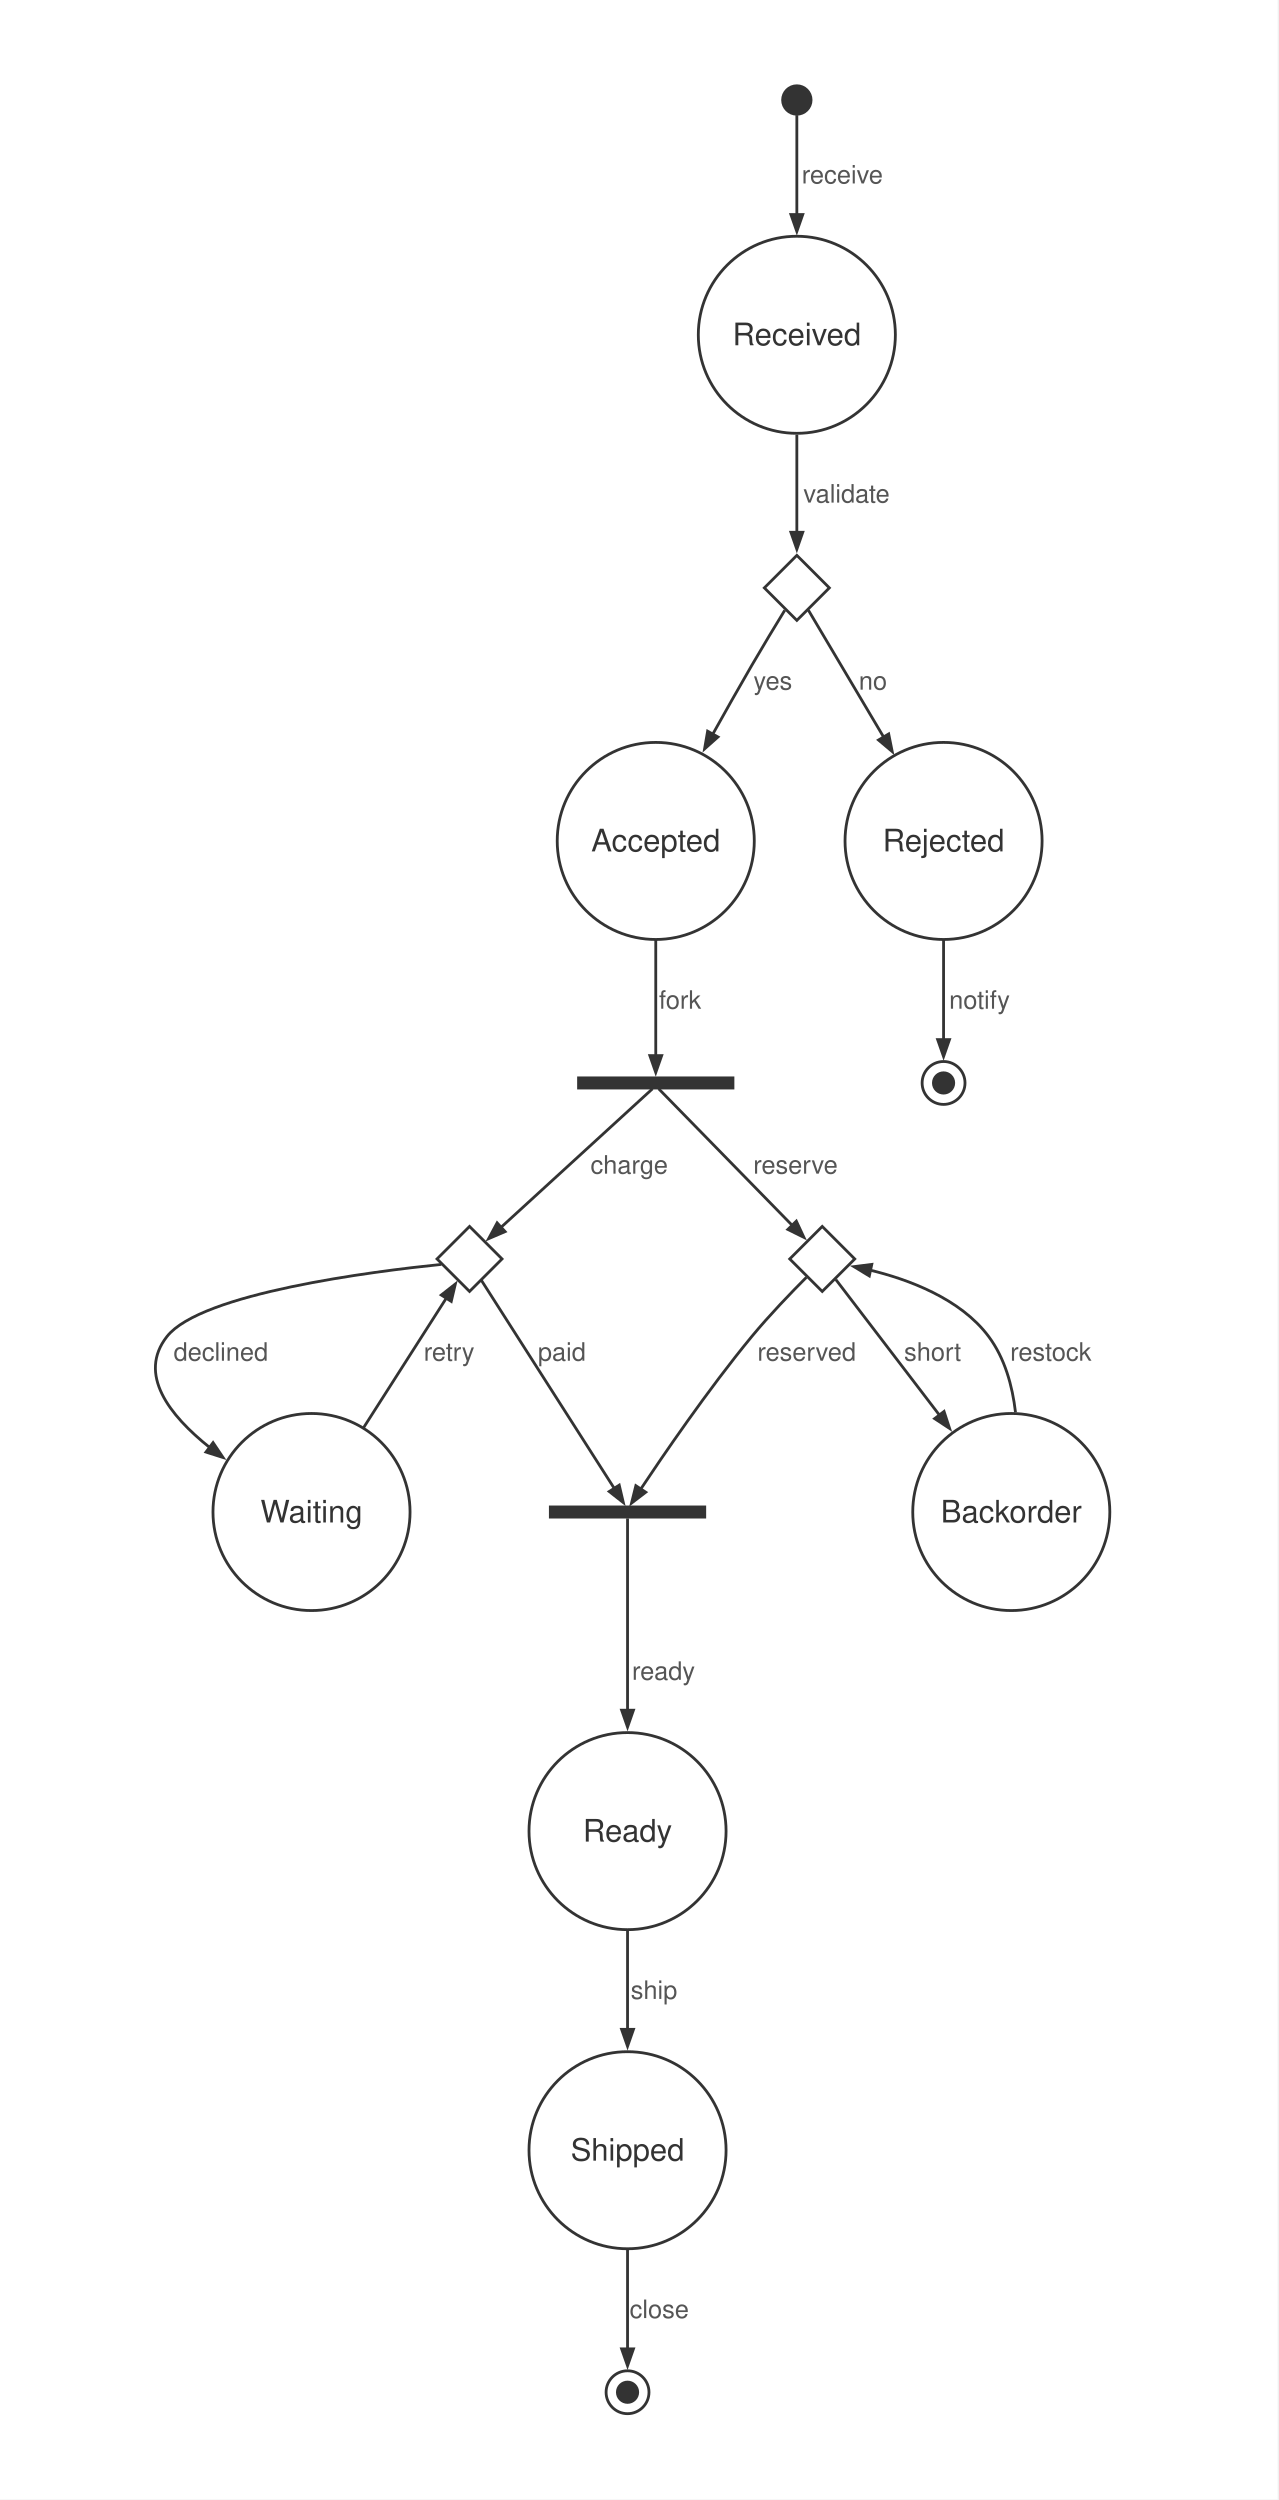
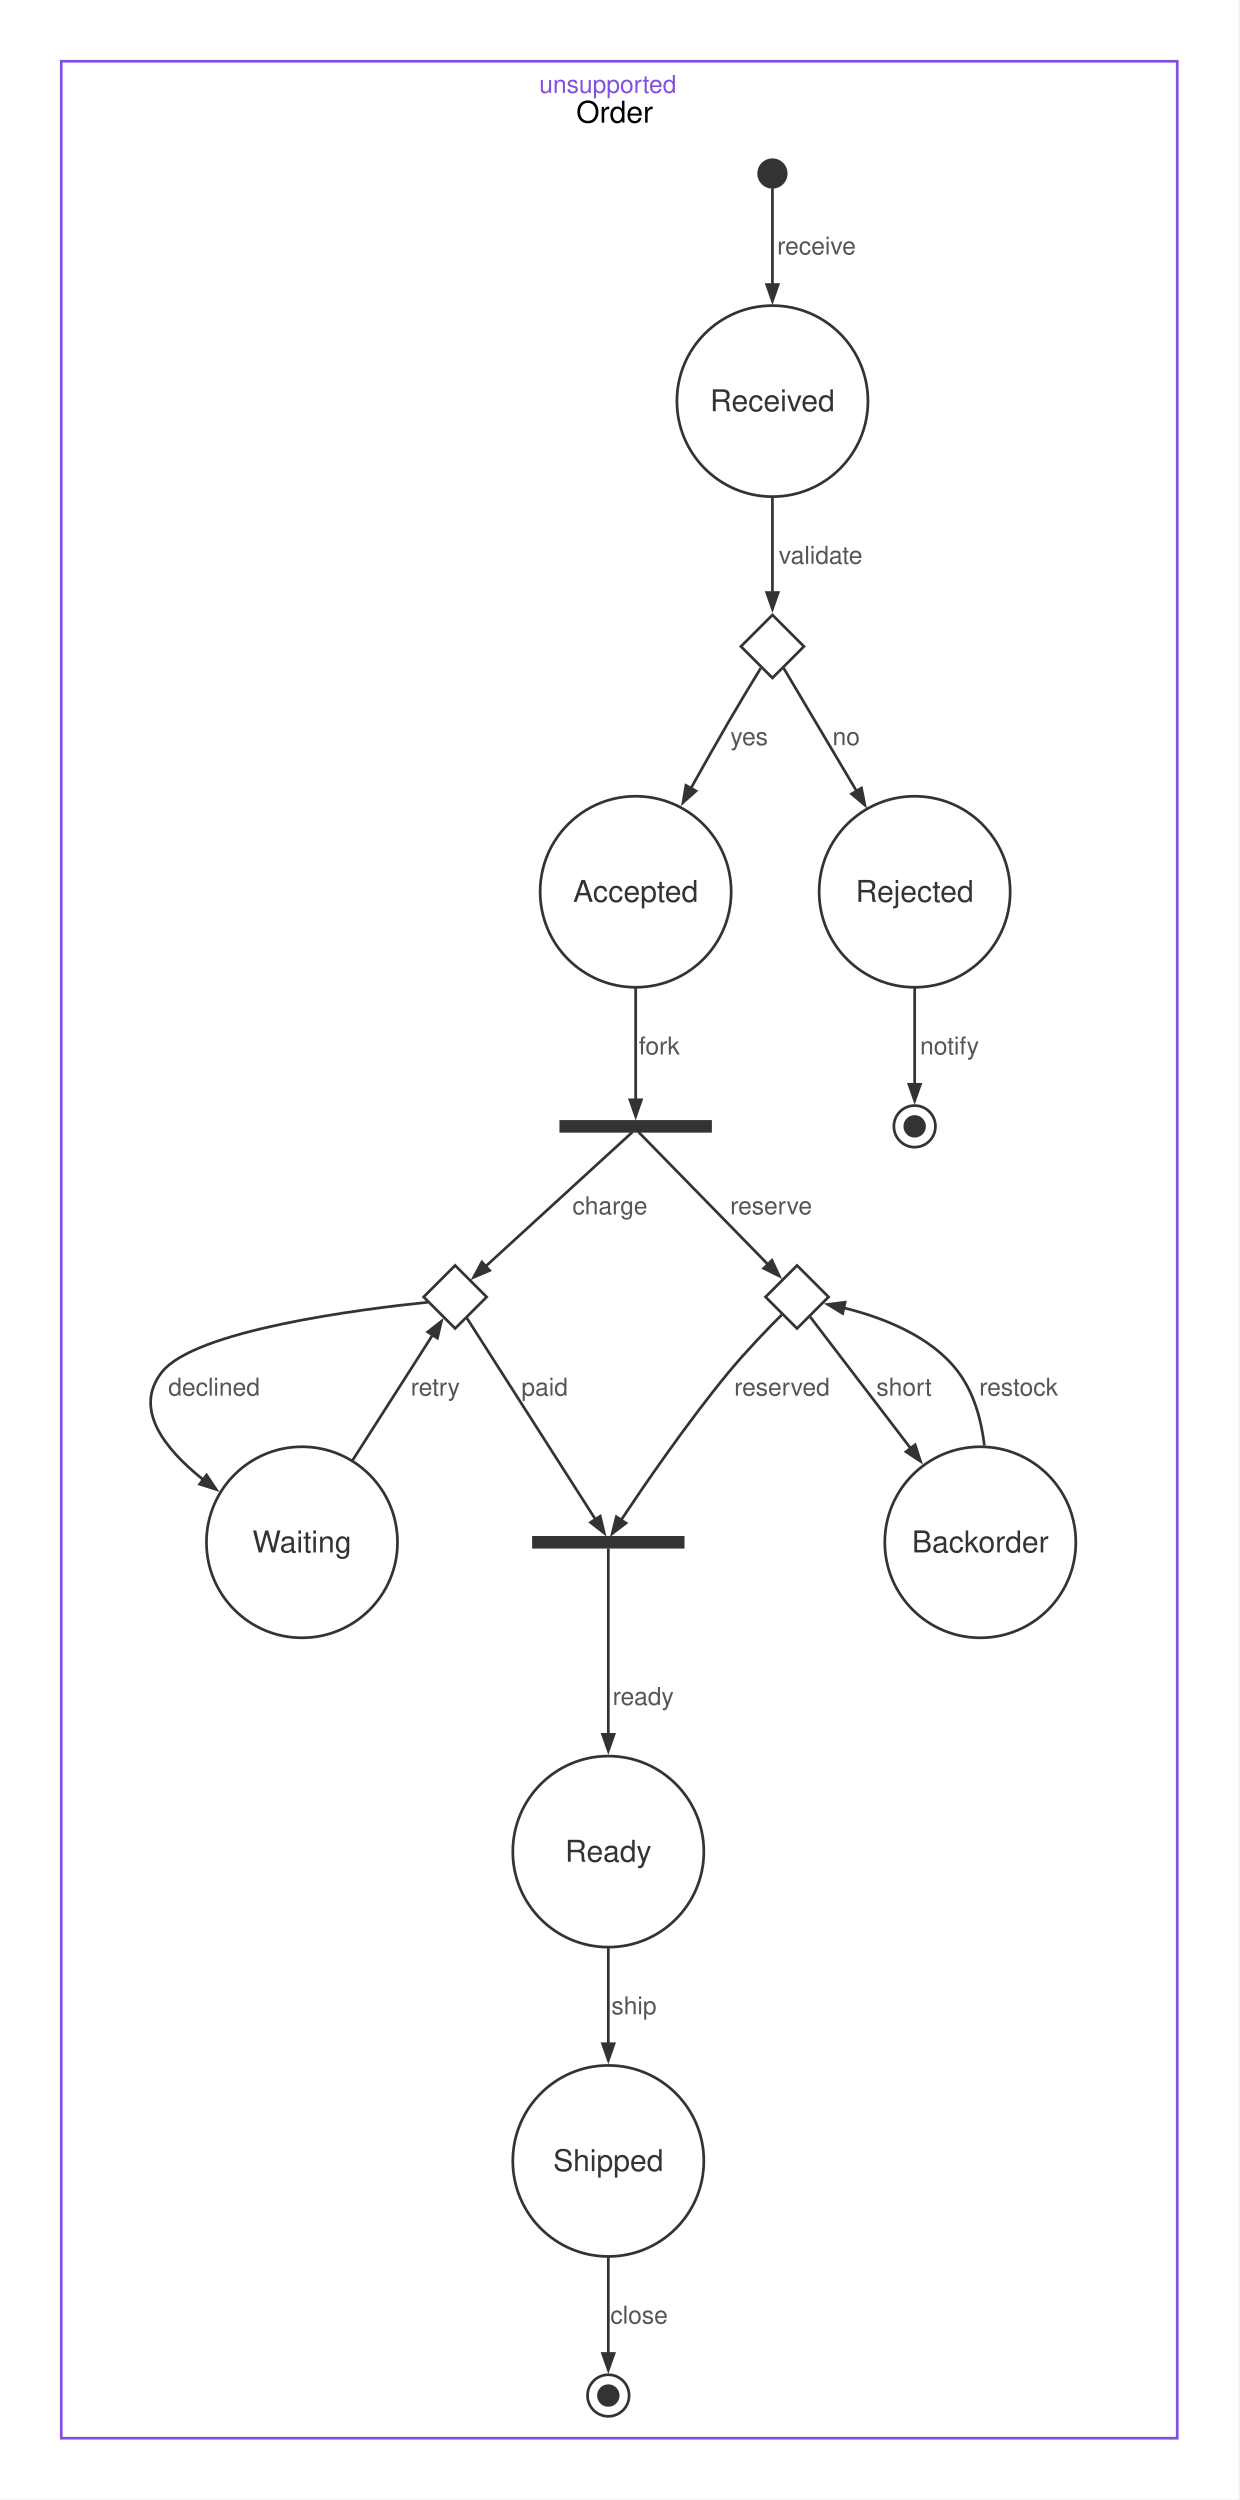
- <svg xmlns="http://www.w3.org/2000/svg" width="453pt" height="886pt" viewBox="0.00 0.00 453.00 886.00">
-   <g id="graph0" class="graph" transform="scale(1 1) rotate(0) translate(14.4 871.41)">
-     <polygon fill="white" stroke="none" points="-14.4,14.4 -14.4,-871.41 438.4,-871.41 438.4,14.4 -14.4,14.4" />
+ <svg xmlns="http://www.w3.org/2000/svg" width="453pt" height="914pt" viewBox="0.00 0.00 453.00 914.00">
+   <g id="graph0" class="graph" transform="scale(1 1) rotate(0) translate(14.4 899.41)">
+     <polygon fill="white" stroke="none" points="-14.4,14.4 -14.4,-899.41 438.4,-899.41 438.4,14.4 -14.4,14.4" />
    <g id="clust1" class="cluster">
- </g>
+       <polygon fill="none" stroke="#8250df" points="8,-8 8,-877.01 416,-877.01 416,-8 8,-8" />
+       <text xml:space="preserve" text-anchor="start" x="182.75" y="-865.46" font-family="Helvetica,sans-Serif" font-size="9.00" fill="#8250df">unsupported</text>
+       <text xml:space="preserve" text-anchor="start" x="196.25" y="-854.56" font-family="Helvetica,sans-Serif" font-size="11.00">Order</text>
+     </g>
    <g id="node1" class="node">
      <ellipse fill="#333333" stroke="#333333" cx="268" cy="-835.97" rx="5.04" ry="5.04" />
    </g>
    <g id="node2" class="node">
      <ellipse fill="none" stroke="#333333" cx="268" cy="-752.76" rx="34.92" ry="34.92" />
      <text xml:space="preserve" text-anchor="middle" x="268" y="-749.06" font-family="Helvetica,sans-Serif" font-size="11.00" fill="#333333">Received</text>
    </g>
    <g id="edge1" class="edge">
      <path fill="none" stroke="#333333" d="M268,-830.6C268,-823.7 268,-809.58 268,-795.31" />
      <polygon fill="#333333" stroke="#333333" points="270.1,-795.38 268,-789.38 265.9,-795.38 270.1,-795.38" />
      <text xml:space="preserve" text-anchor="middle" x="284.12" y="-806.38" font-family="Helvetica,sans-Serif" font-size="9.00" fill="#555555">receive</text>
    </g>
    <g id="node3" class="node">
      <polygon fill="none" stroke="#333333" points="268,-674.59 256.48,-663.07 268,-651.55 279.52,-663.07 268,-674.59" />
    </g>
    <g id="edge2" class="edge">
      <path fill="none" stroke="#333333" d="M268,-717.35C268,-705.54 268,-692.77 268,-682.69" />
      <polygon fill="#333333" stroke="#333333" points="270.1,-682.77 268,-676.77 265.9,-682.77 270.1,-682.77" />
      <text xml:space="preserve" text-anchor="middle" x="285.62" y="-693.29" font-family="Helvetica,sans-Serif" font-size="9.00" fill="#555555">validate</text>
    </g>
    <g id="node4" class="node">
      <ellipse fill="none" stroke="#333333" cx="218" cy="-573.38" rx="34.92" ry="34.92" />
      <text xml:space="preserve" text-anchor="middle" x="218" y="-569.68" font-family="Helvetica,sans-Serif" font-size="11.00" fill="#333333">Accepted</text>
    </g>
    <g id="edge3" class="edge">
      <path fill="none" stroke="#333333" d="M263.72,-655.13C260.46,-649.8 255.88,-642.25 252,-635.55 247.39,-627.59 242.53,-618.99 237.98,-610.82" />
      <polygon fill="#333333" stroke="#333333" points="240.05,-610.23 235.3,-606 236.38,-612.27 240.05,-610.23" />
      <text xml:space="preserve" text-anchor="middle" x="259.5" y="-627" font-family="Helvetica,sans-Serif" font-size="9.00" fill="#555555">yes</text>
    </g>
    <g id="node14" class="node">
      <ellipse fill="none" stroke="#333333" cx="320" cy="-573.38" rx="34.92" ry="34.92" />
      <text xml:space="preserve" text-anchor="middle" x="320" y="-569.68" font-family="Helvetica,sans-Serif" font-size="11.00" fill="#333333">Rejected</text>
    </g>
    <g id="edge16" class="edge">
      <path fill="none" stroke="#333333" d="M272.08,-655.19C277.88,-645.41 288.92,-626.79 298.94,-609.89" />
      <polygon fill="#333333" stroke="#333333" points="300.55,-611.3 301.8,-605.06 296.94,-609.15 300.55,-611.3" />
      <text xml:space="preserve" text-anchor="middle" x="294.97" y="-627" font-family="Helvetica,sans-Serif" font-size="9.00" fill="#555555">no</text>
    </g>
    <g id="node5" class="node">
      <polygon fill="#333333" stroke="#333333" points="245.36,-489.41 190.64,-489.41 190.64,-485.81 245.36,-485.81 245.36,-489.41" />
    </g>
    <g id="edge4" class="edge">
      <path fill="none" stroke="#333333" d="M218,-538.31C218,-523.25 218,-506.79 218,-497.1" />
      <polygon fill="#333333" stroke="#333333" points="220.1,-497.31 218,-491.31 215.9,-497.31 220.1,-497.31" />
      <text xml:space="preserve" text-anchor="middle" x="226.62" y="-513.91" font-family="Helvetica,sans-Serif" font-size="9.00" fill="#555555">fork</text>
    </g>
    <g id="node6" class="node">
      <polygon fill="none" stroke="#333333" points="152,-436.76 140.48,-425.24 152,-413.72 163.52,-425.24 152,-436.76" />
    </g>
    <g id="edge5" class="edge">
      <path fill="none" stroke="#333333" d="M216.85,-485.56C210.57,-479.82 179.98,-451.84 163.16,-436.44" />
      <polygon fill="#333333" stroke="#333333" points="164.61,-434.93 158.77,-432.43 161.78,-438.03 164.61,-434.93" />
      <text xml:space="preserve" text-anchor="middle" x="208.6" y="-455.46" font-family="Helvetica,sans-Serif" font-size="9.00" fill="#555555">charge</text>
    </g>
    <g id="node9" class="node">
      <polygon fill="none" stroke="#333333" points="277,-436.76 265.48,-425.24 277,-413.72 288.52,-425.24 277,-436.76" />
    </g>
    <g id="edge9" class="edge">
      <path fill="none" stroke="#333333" d="M219.02,-485.56C224.58,-479.87 251.45,-452.38 266.59,-436.9" />
      <polygon fill="#333333" stroke="#333333" points="267.82,-438.64 270.51,-432.88 264.81,-435.7 267.82,-438.64" />
      <text xml:space="preserve" text-anchor="middle" x="267.53" y="-455.46" font-family="Helvetica,sans-Serif" font-size="9.00" fill="#555555">reserve</text>
    </g>
    <g id="node7" class="node">
      <polygon fill="#333333" stroke="#333333" points="235.36,-337.35 180.64,-337.35 180.64,-333.75 235.36,-333.75 235.36,-337.35" />
    </g>
    <g id="edge6" class="edge">
      <path fill="none" stroke="#333333" d="M156.21,-417.65C166.53,-401.49 193,-360.03 203.56,-343.51" />
      <polygon fill="#333333" stroke="#333333" points="205.05,-345.08 206.51,-338.89 201.51,-342.82 205.05,-345.08" />
      <text xml:space="preserve" text-anchor="middle" x="184.73" y="-389.17" font-family="Helvetica,sans-Serif" font-size="9.00" fill="#555555">paid</text>
    </g>
    <g id="node8" class="node">
      <ellipse fill="none" stroke="#333333" cx="96" cy="-335.55" rx="34.92" ry="34.92" />
      <text xml:space="preserve" text-anchor="middle" x="96" y="-331.85" font-family="Helvetica,sans-Serif" font-size="11.00" fill="#333333">Waiting</text>
    </g>
    <g id="edge7" class="edge">
      <path fill="none" stroke="#333333" d="M142.02,-423.31C117.75,-420.82 56.81,-413.13 44.75,-397.72 34.35,-384.43 45.45,-369.94 59.95,-358.39" />
      <polygon fill="#333333" stroke="#333333" points="61.11,-360.15 64.65,-354.87 58.59,-356.79 61.11,-360.15" />
      <text xml:space="preserve" text-anchor="middle" x="63.88" y="-389.17" font-family="Helvetica,sans-Serif" font-size="9.00" fill="#555555">declined</text>
    </g>
    <g id="node11" class="node">
      <ellipse fill="none" stroke="#333333" cx="208" cy="-222.46" rx="34.92" ry="34.92" />
      <text xml:space="preserve" text-anchor="middle" x="208" y="-218.76" font-family="Helvetica,sans-Serif" font-size="11.00" fill="#333333">Ready</text>
    </g>
    <g id="edge13" class="edge">
      <path fill="none" stroke="#333333" d="M208,-333.3C208,-326.52 208,-293.34 208,-265.21" />
      <polygon fill="#333333" stroke="#333333" points="210.1,-265.32 208,-259.32 205.9,-265.32 210.1,-265.32" />
      <text xml:space="preserve" text-anchor="middle" x="220.75" y="-276.08" font-family="Helvetica,sans-Serif" font-size="9.00" fill="#555555">ready</text>
    </g>
    <g id="edge8" class="edge">
      <path fill="none" stroke="#333333" d="M114.39,-365.35C124.32,-380.9 136.08,-399.32 143.78,-411.36" />
      <polygon fill="#333333" stroke="#333333" points="141.98,-412.45 146.98,-416.37 145.52,-410.19 141.98,-412.45" />
      <text xml:space="preserve" text-anchor="middle" x="144.76" y="-389.17" font-family="Helvetica,sans-Serif" font-size="9.00" fill="#555555">retry</text>
    </g>
    <g id="edge10" class="edge">
      <path fill="none" stroke="#333333" d="M271.41,-418.75C266.19,-413.52 258.28,-405.33 252,-397.72 236.46,-378.88 220.19,-354.99 212.51,-343.43" />
      <polygon fill="#333333" stroke="#333333" points="214.46,-342.57 209.41,-338.71 210.95,-344.88 214.46,-342.57" />
      <text xml:space="preserve" text-anchor="middle" x="271.5" y="-389.17" font-family="Helvetica,sans-Serif" font-size="9.00" fill="#555555">reserved</text>
    </g>
    <g id="node10" class="node">
      <ellipse fill="none" stroke="#333333" cx="344" cy="-335.55" rx="34.92" ry="34.92" />
      <text xml:space="preserve" text-anchor="middle" x="344" y="-331.85" font-family="Helvetica,sans-Serif" font-size="11.00" fill="#333333">Backorder</text>
    </g>
    <g id="edge11" class="edge">
      <path fill="none" stroke="#333333" d="M281.82,-417.93C289.47,-407.91 304.94,-387.67 318.54,-369.88" />
      <polygon fill="#333333" stroke="#333333" points="320.17,-371.2 322.14,-365.16 316.83,-368.65 320.17,-371.2" />
      <text xml:space="preserve" text-anchor="middle" x="316.12" y="-389.17" font-family="Helvetica,sans-Serif" font-size="9.00" fill="#555555">short</text>
    </g>
    <g id="edge12" class="edge">
      <path fill="none" stroke="#333333" d="M345.49,-370.91C344.39,-380.35 341.69,-390.07 336,-397.72 325.94,-411.26 307.38,-418.04 293.75,-421.33" />
      <polygon fill="#333333" stroke="#333333" points="293.68,-419.2 288.25,-422.51 294.56,-423.31 293.68,-419.2" />
      <text xml:space="preserve" text-anchor="middle" x="358.01" y="-389.17" font-family="Helvetica,sans-Serif" font-size="9.00" fill="#555555">restock</text>
    </g>
    <g id="node12" class="node">
      <ellipse fill="none" stroke="#333333" cx="208" cy="-109.37" rx="34.92" ry="34.92" />
      <text xml:space="preserve" text-anchor="middle" x="208" y="-105.67" font-family="Helvetica,sans-Serif" font-size="11.00" fill="#333333">Shipped</text>
    </g>
    <g id="edge14" class="edge">
      <path fill="none" stroke="#333333" d="M208,-187.22C208,-176.14 208,-163.71 208,-152.14" />
      <polygon fill="#333333" stroke="#333333" points="210.1,-152.2 208,-146.2 205.9,-152.2 210.1,-152.2" />
      <text xml:space="preserve" text-anchor="middle" x="217.38" y="-162.99" font-family="Helvetica,sans-Serif" font-size="9.00" fill="#555555">ship</text>
    </g>
    <g id="node13" class="node">
      <ellipse fill="#333333" stroke="#333333" cx="208" cy="-23.6" rx="3.6" ry="3.6" />
      <ellipse fill="none" stroke="#333333" cx="208" cy="-23.6" rx="7.6" ry="7.6" />
    </g>
    <g id="edge15" class="edge">
      <path fill="none" stroke="#333333" d="M208,-74.3C208,-61.84 208,-48.43 208,-38.68" />
      <polygon fill="#333333" stroke="#333333" points="210.1,-38.97 208,-32.97 205.9,-38.97 210.1,-38.97" />
      <text xml:space="preserve" text-anchor="middle" x="219.25" y="-49.9" font-family="Helvetica,sans-Serif" font-size="9.00" fill="#555555">close</text>
    </g>
    <g id="node15" class="node">
      <ellipse fill="#333333" stroke="#333333" cx="320" cy="-487.61" rx="3.6" ry="3.6" />
      <ellipse fill="none" stroke="#333333" cx="320" cy="-487.61" rx="7.6" ry="7.6" />
    </g>
    <g id="edge17" class="edge">
      <path fill="none" stroke="#333333" d="M320,-538.31C320,-525.85 320,-512.44 320,-502.69" />
      <polygon fill="#333333" stroke="#333333" points="322.1,-502.98 320,-496.98 317.9,-502.98 322.1,-502.98" />
      <text xml:space="preserve" text-anchor="middle" x="332.75" y="-513.91" font-family="Helvetica,sans-Serif" font-size="9.00" fill="#555555">notify</text>
    </g>
  </g>
</svg>
